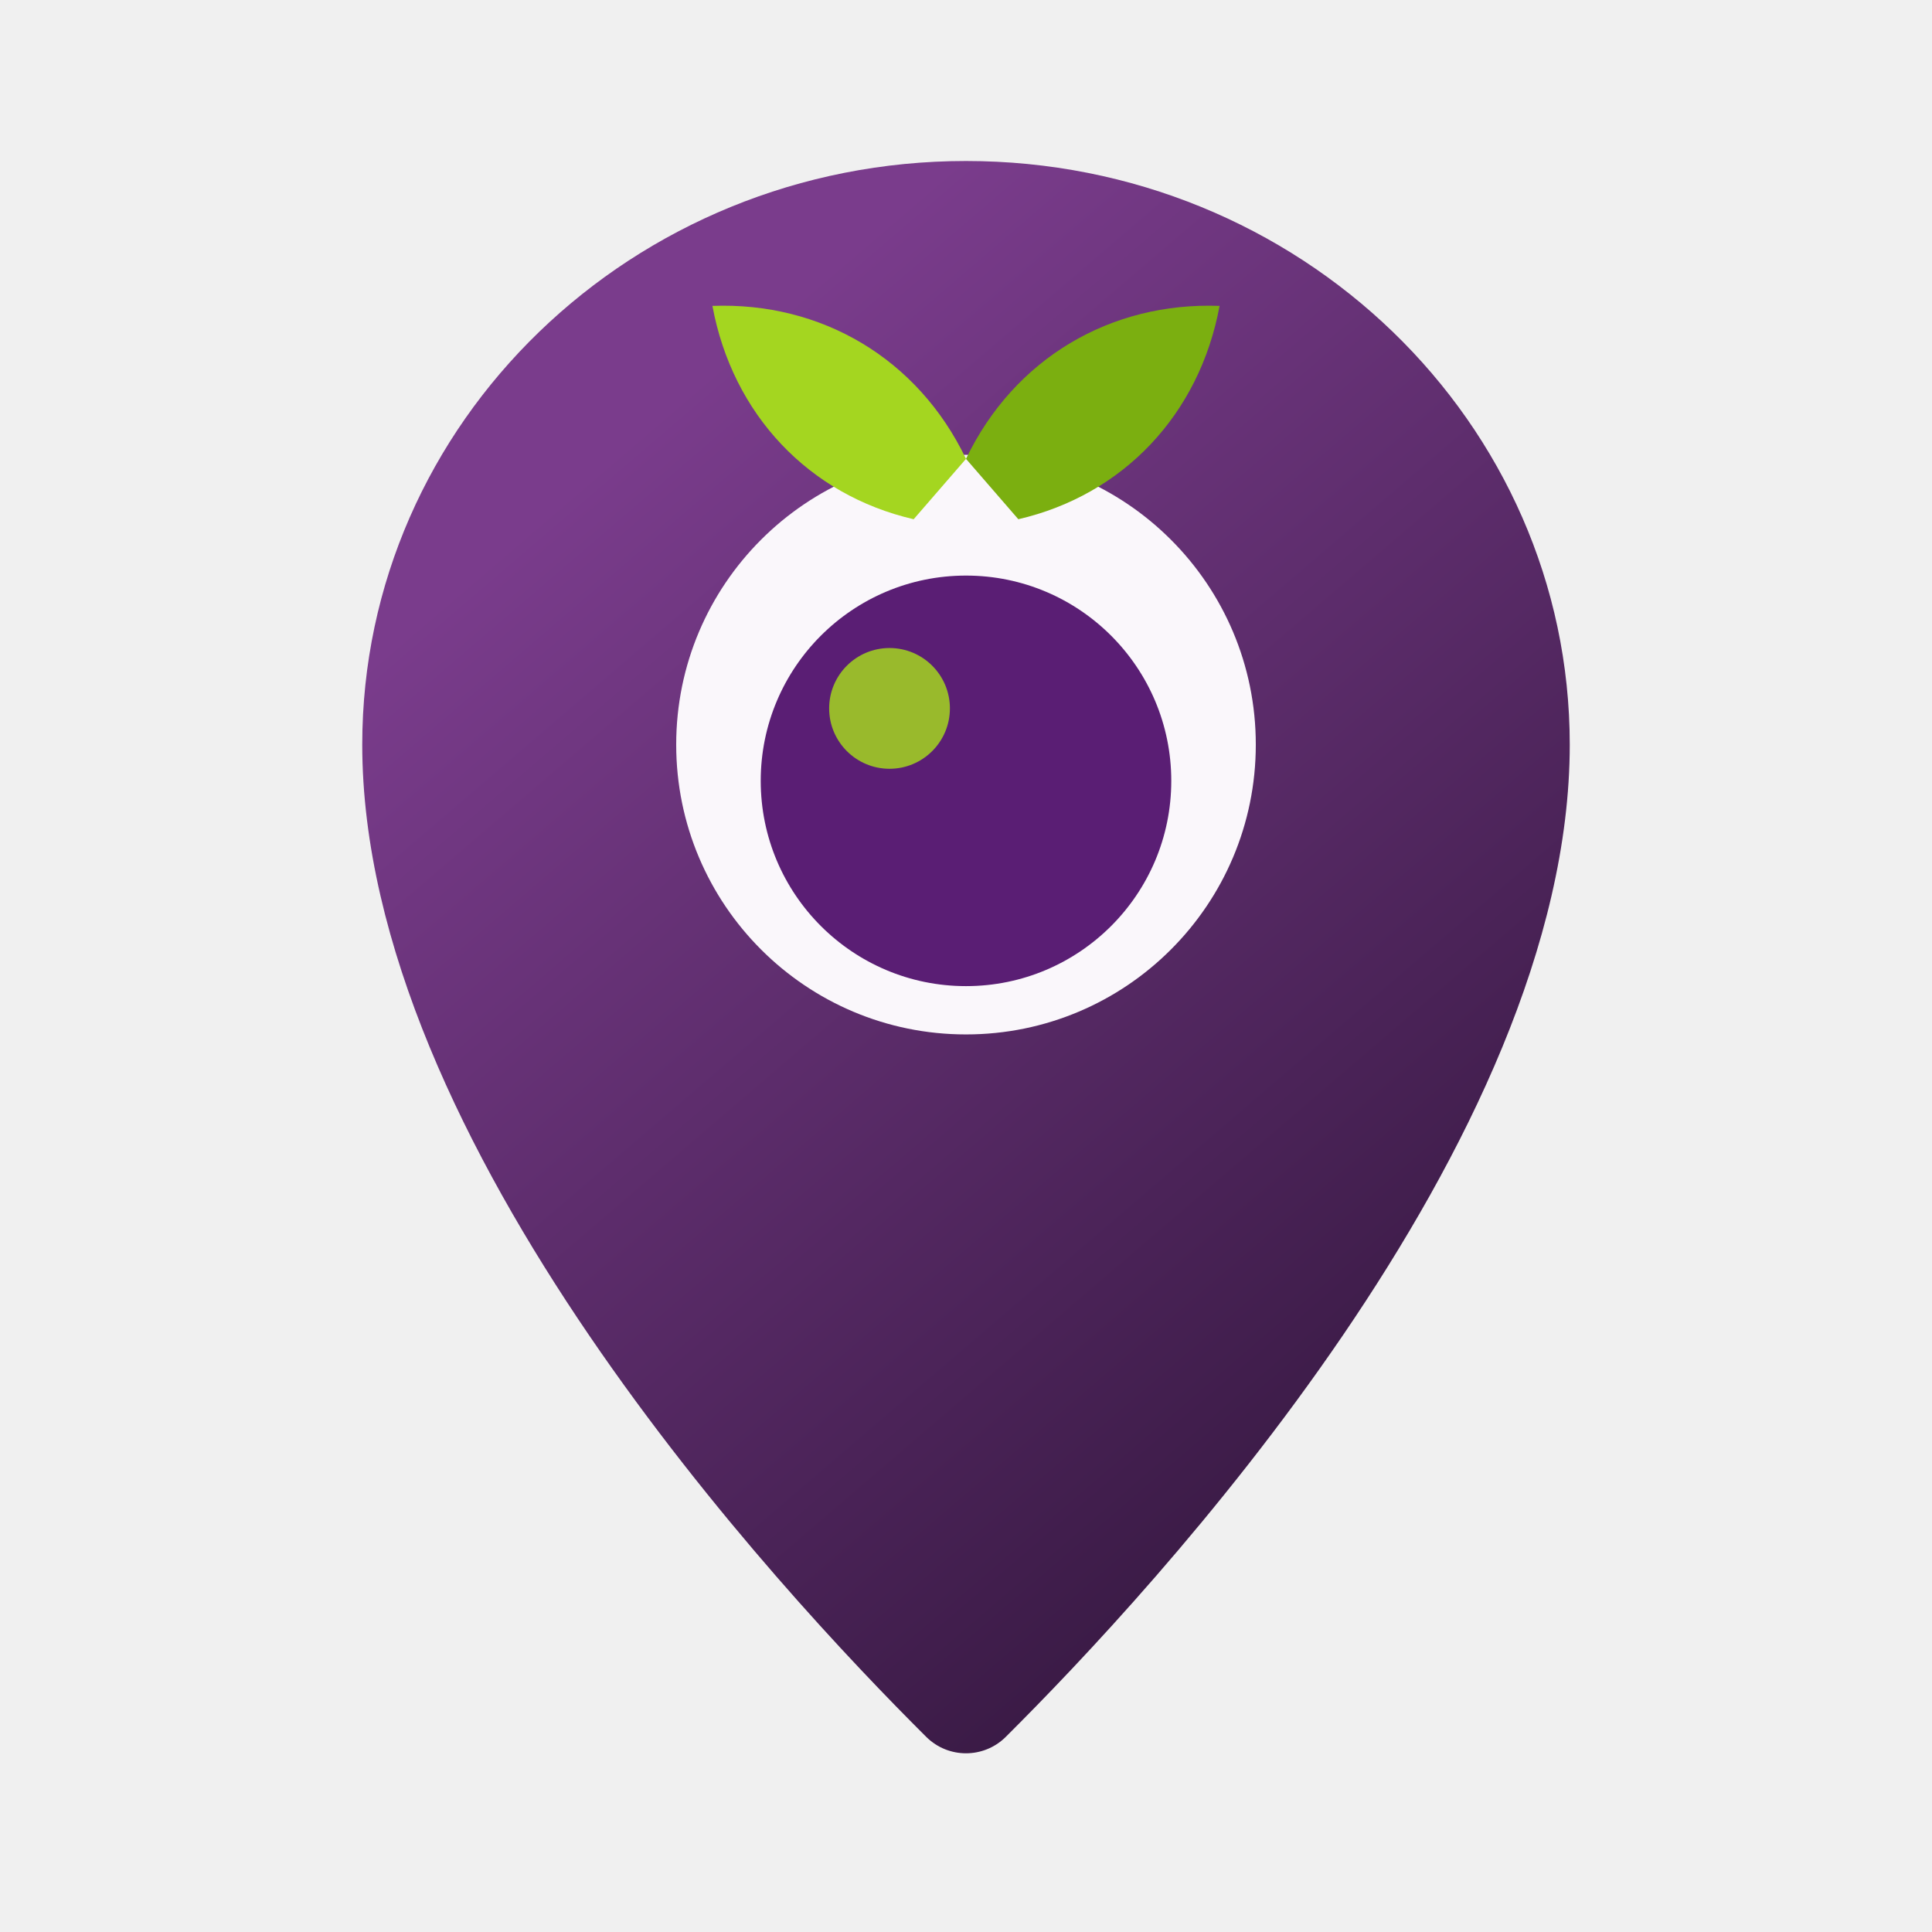
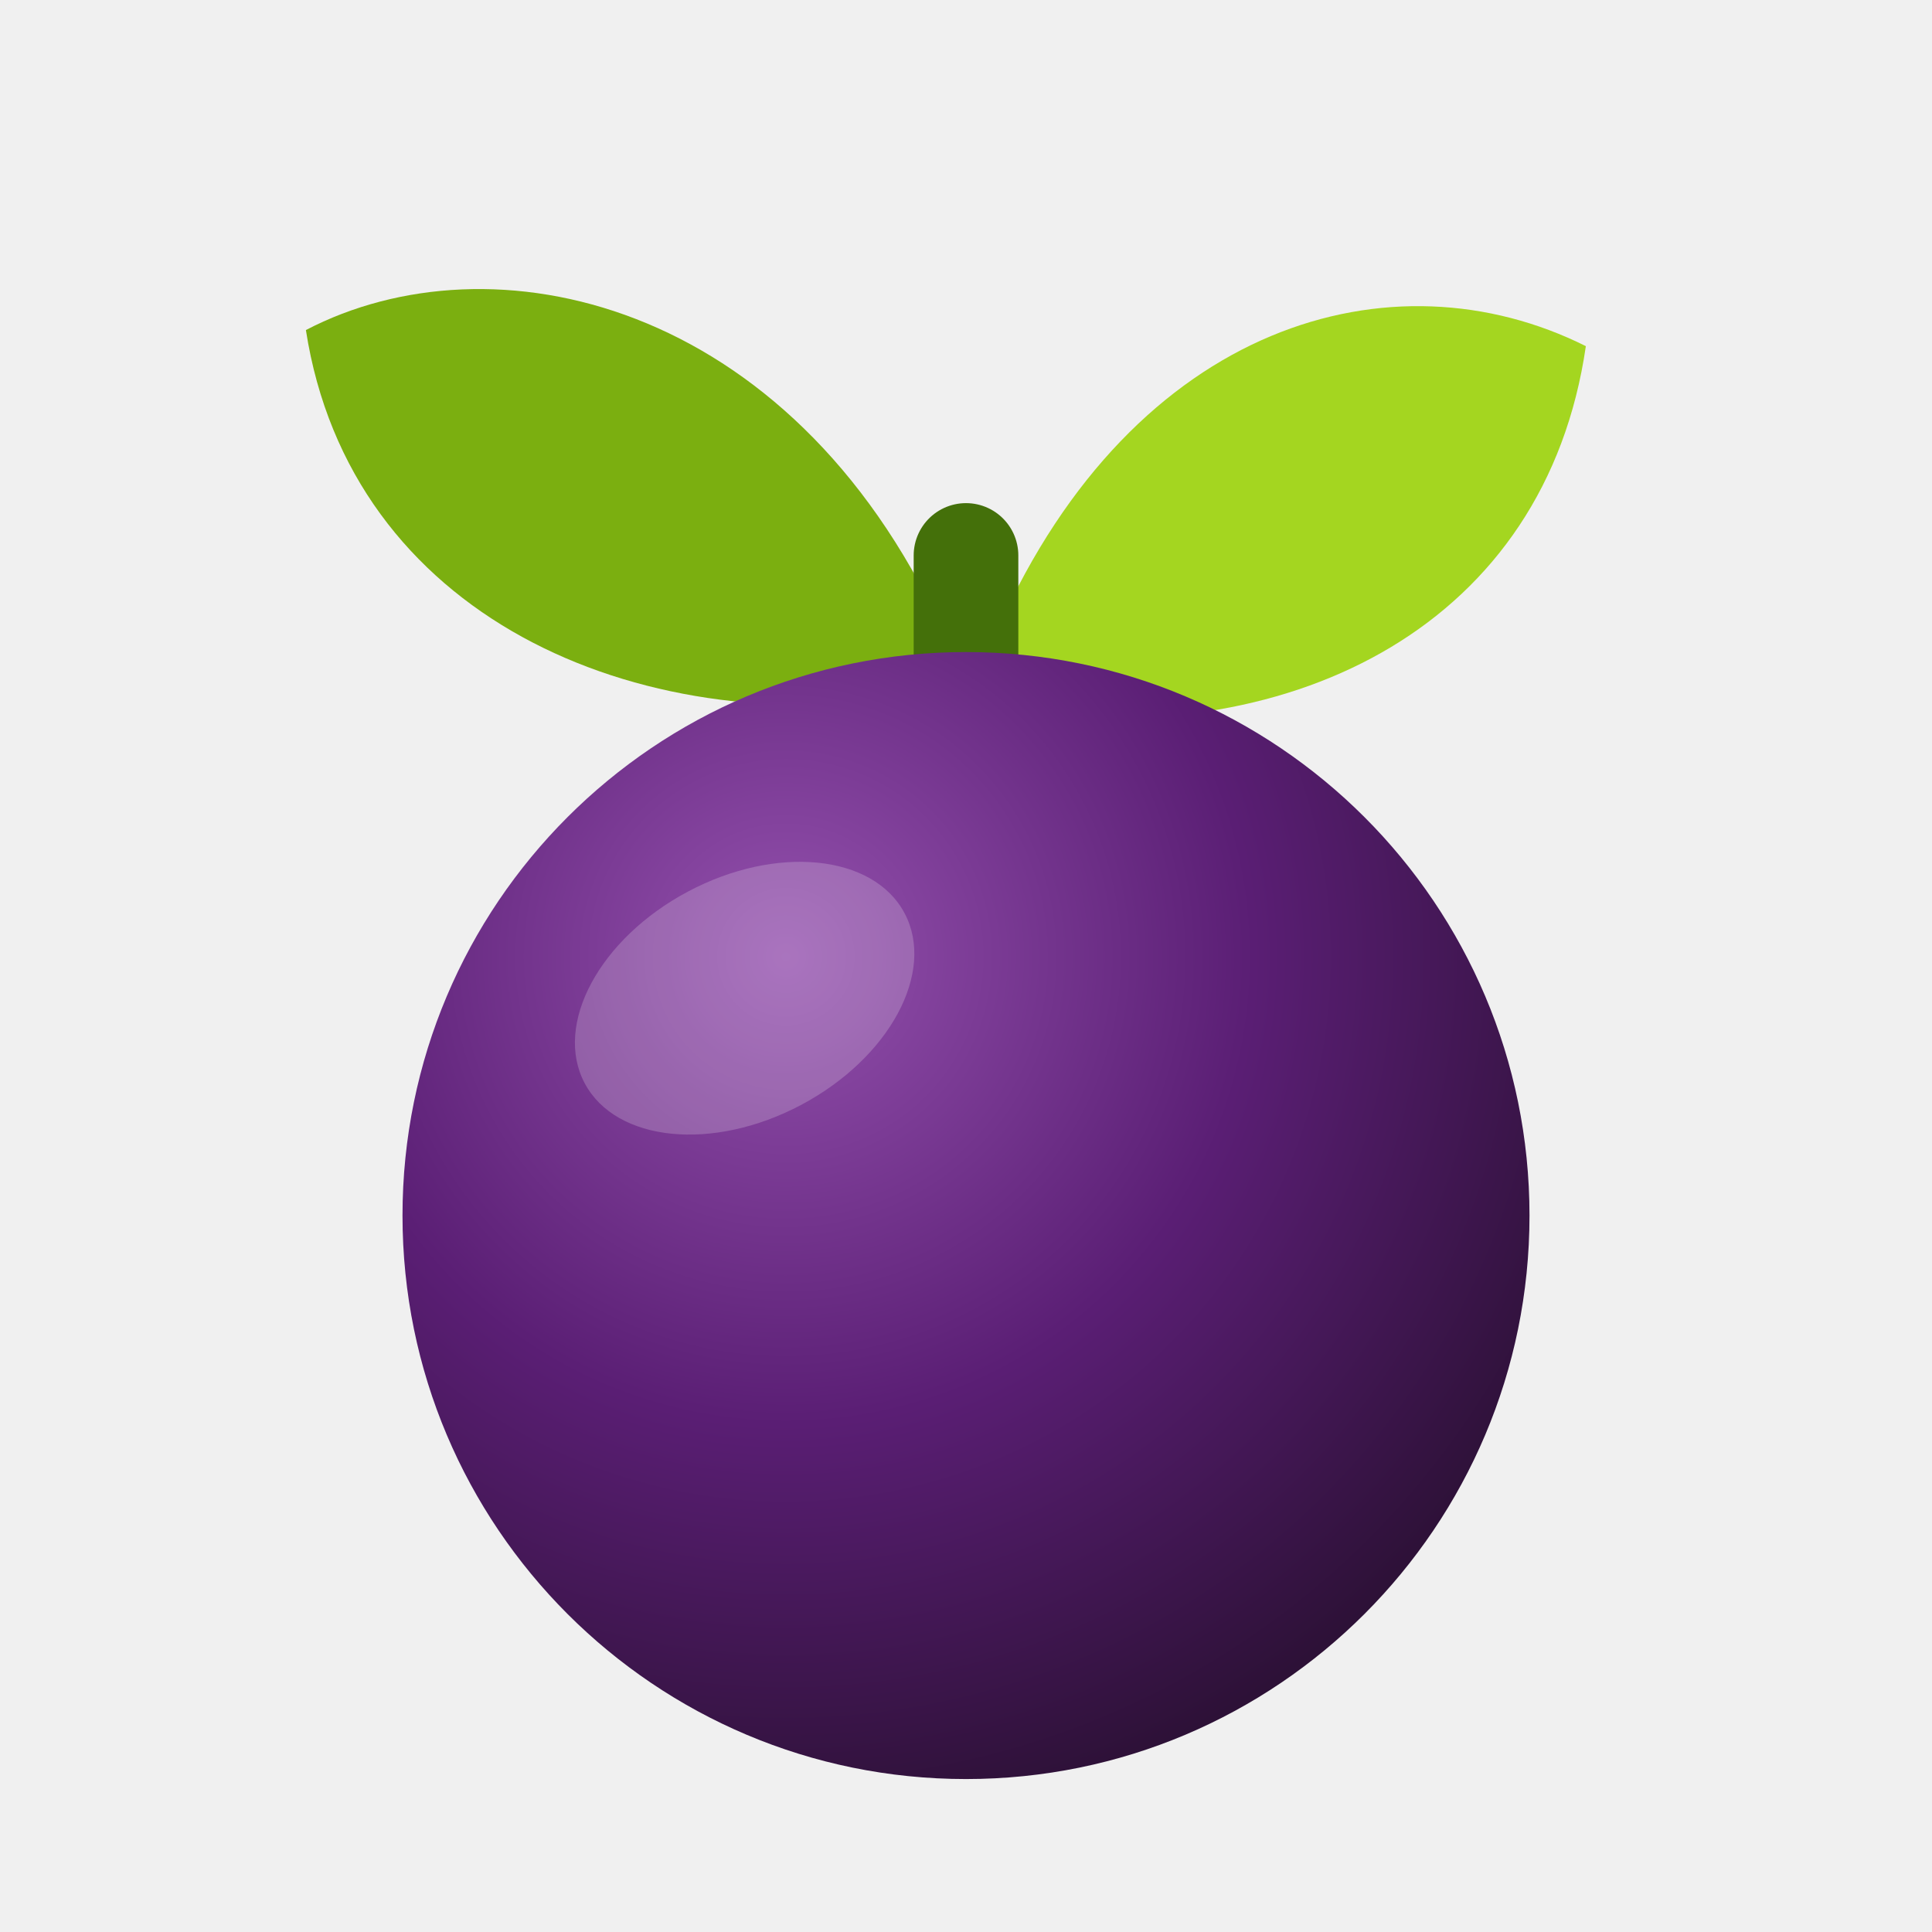
<svg xmlns="http://www.w3.org/2000/svg" viewBox="0 0 48 48" width="48" height="48" role="img" aria-label="Açaí Map">
  <defs>
-     <linearGradient id="lmBerry" x1="12" y1="14" x2="36" y2="42" gradientUnits="userSpaceOnUse">
-       <stop offset="0" stop-color="#7A3C8C" />
-       <stop offset="1" stop-color="#2E1438" />
-     </linearGradient>
+     <radialGradient id="lmFruto" cx="34%" cy="27%" r="80%">
+       <stop offset="0" stop-color="#9451AE" />
+       <stop offset="52%" stop-color="#5A1E74" />
+       <stop offset="1" stop-color="#2A1033" />
+     </radialGradient>
  </defs>
-   <path d="M24 4c8.284 0 15 6.492 15 14.5 0 9.9-10.36 21.02-14.02 24.66a1.4 1.4 0 0 1-1.96 0C19.36 39.52 9 28.4 9 18.5 9 10.492 15.716 4 24 4Z" fill="url(#lmBerry)" />
-   <circle cx="24" cy="18.5" r="7.2" fill="#FAF7FB" />
-   <circle cx="24" cy="19.4" r="5.1" fill="#5A1E74" />
-   <circle cx="22.1" cy="17.6" r="1.5" fill="#A4D620" opacity=".85" />
-   <path d="M24 11.4c-1.2-2.5-3.6-3.9-6.3-3.8.5 2.7 2.4 4.7 5 5.3Z" fill="#A4D620" />
-   <path d="M24 11.4c1.2-2.5 3.6-3.9 6.3-3.8-.5 2.7-2.4 4.7-5 5.3Z" fill="#7BAF10" />
+   <path d="M23.4 15.6C19.6 7.4 12.2 5.8 7.6 8.2c1.1 7.1 8.2 10.2 15.1 9.1Z" fill="#7BAF10" />
+   <path d="M24.8 15.6C28.2 8 34.6 6.2 39.4 8.6c-1 6.9-7.2 10-14.1 9.1Z" fill="#A4D620" />
+   <path d="M24 17.4v-3.6" stroke="#44700A" stroke-width="2.6" stroke-linecap="round" />
+   <circle cx="24" cy="30.2" r="14" fill="url(#lmFruto)" />
+   <ellipse cx="18.5" cy="24.8" rx="4.5" ry="3" fill="#FFFFFF" opacity=".2" transform="rotate(-28 18.5 24.8)" />
</svg>
